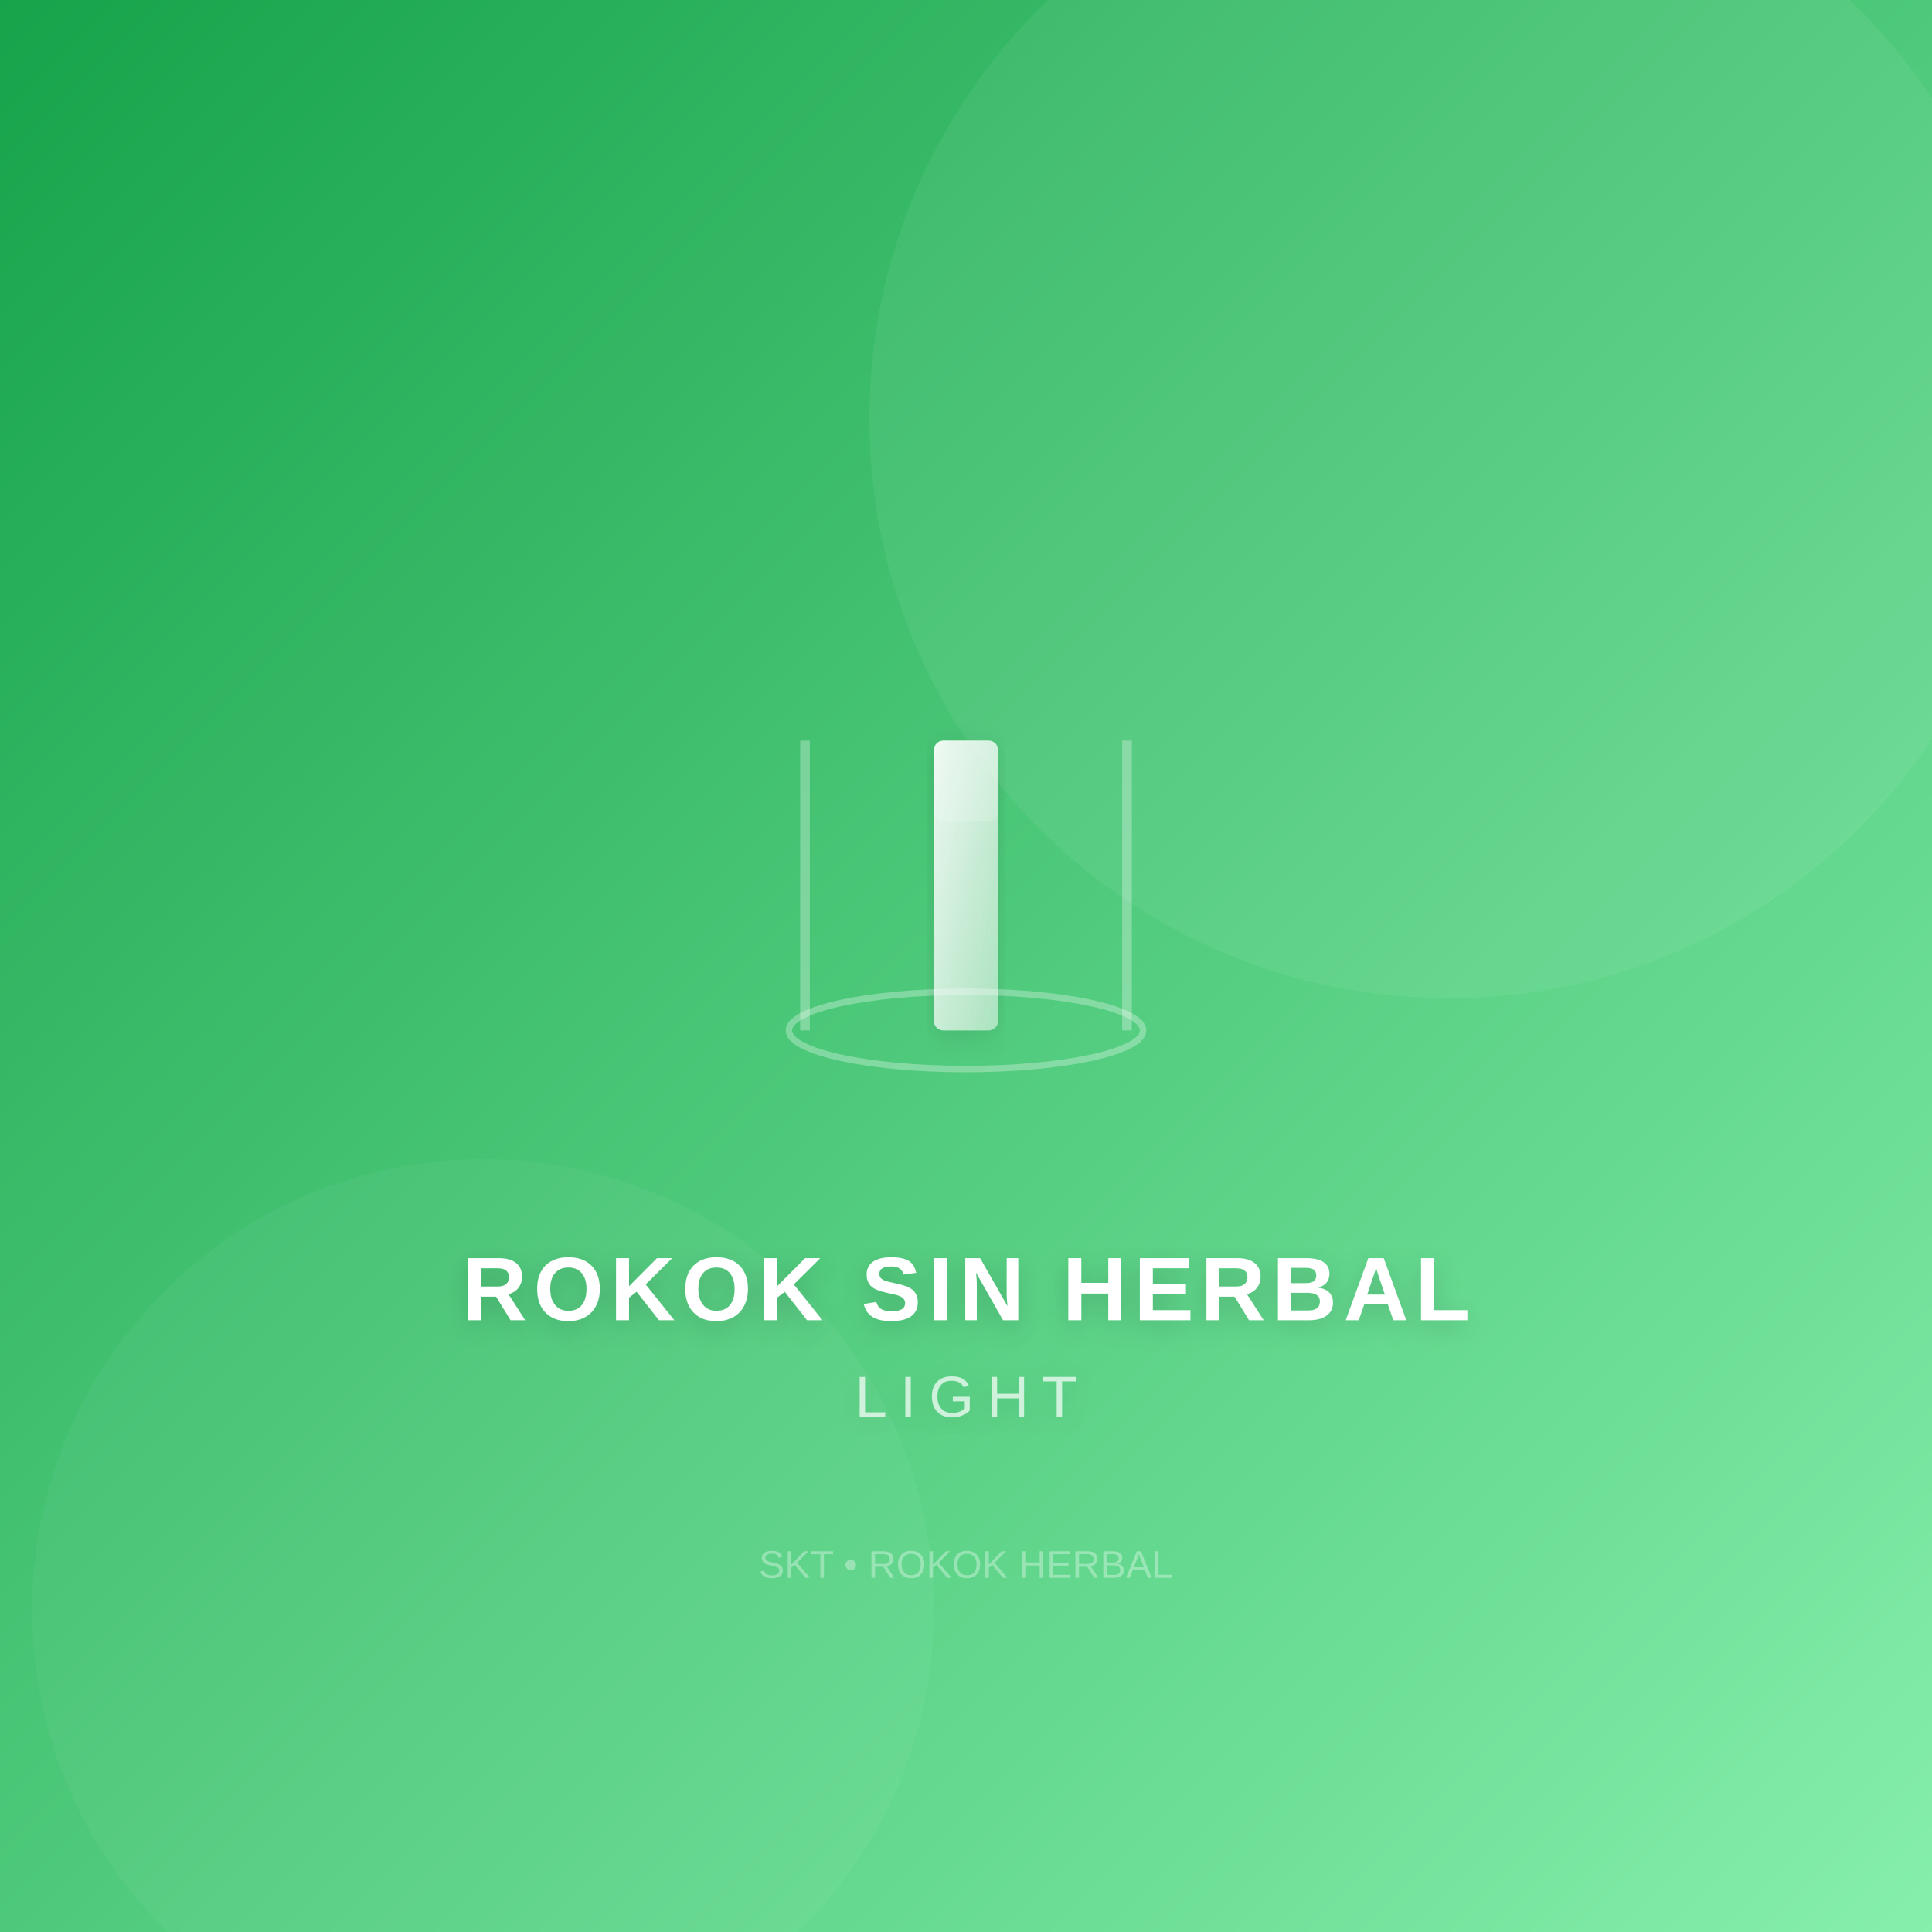
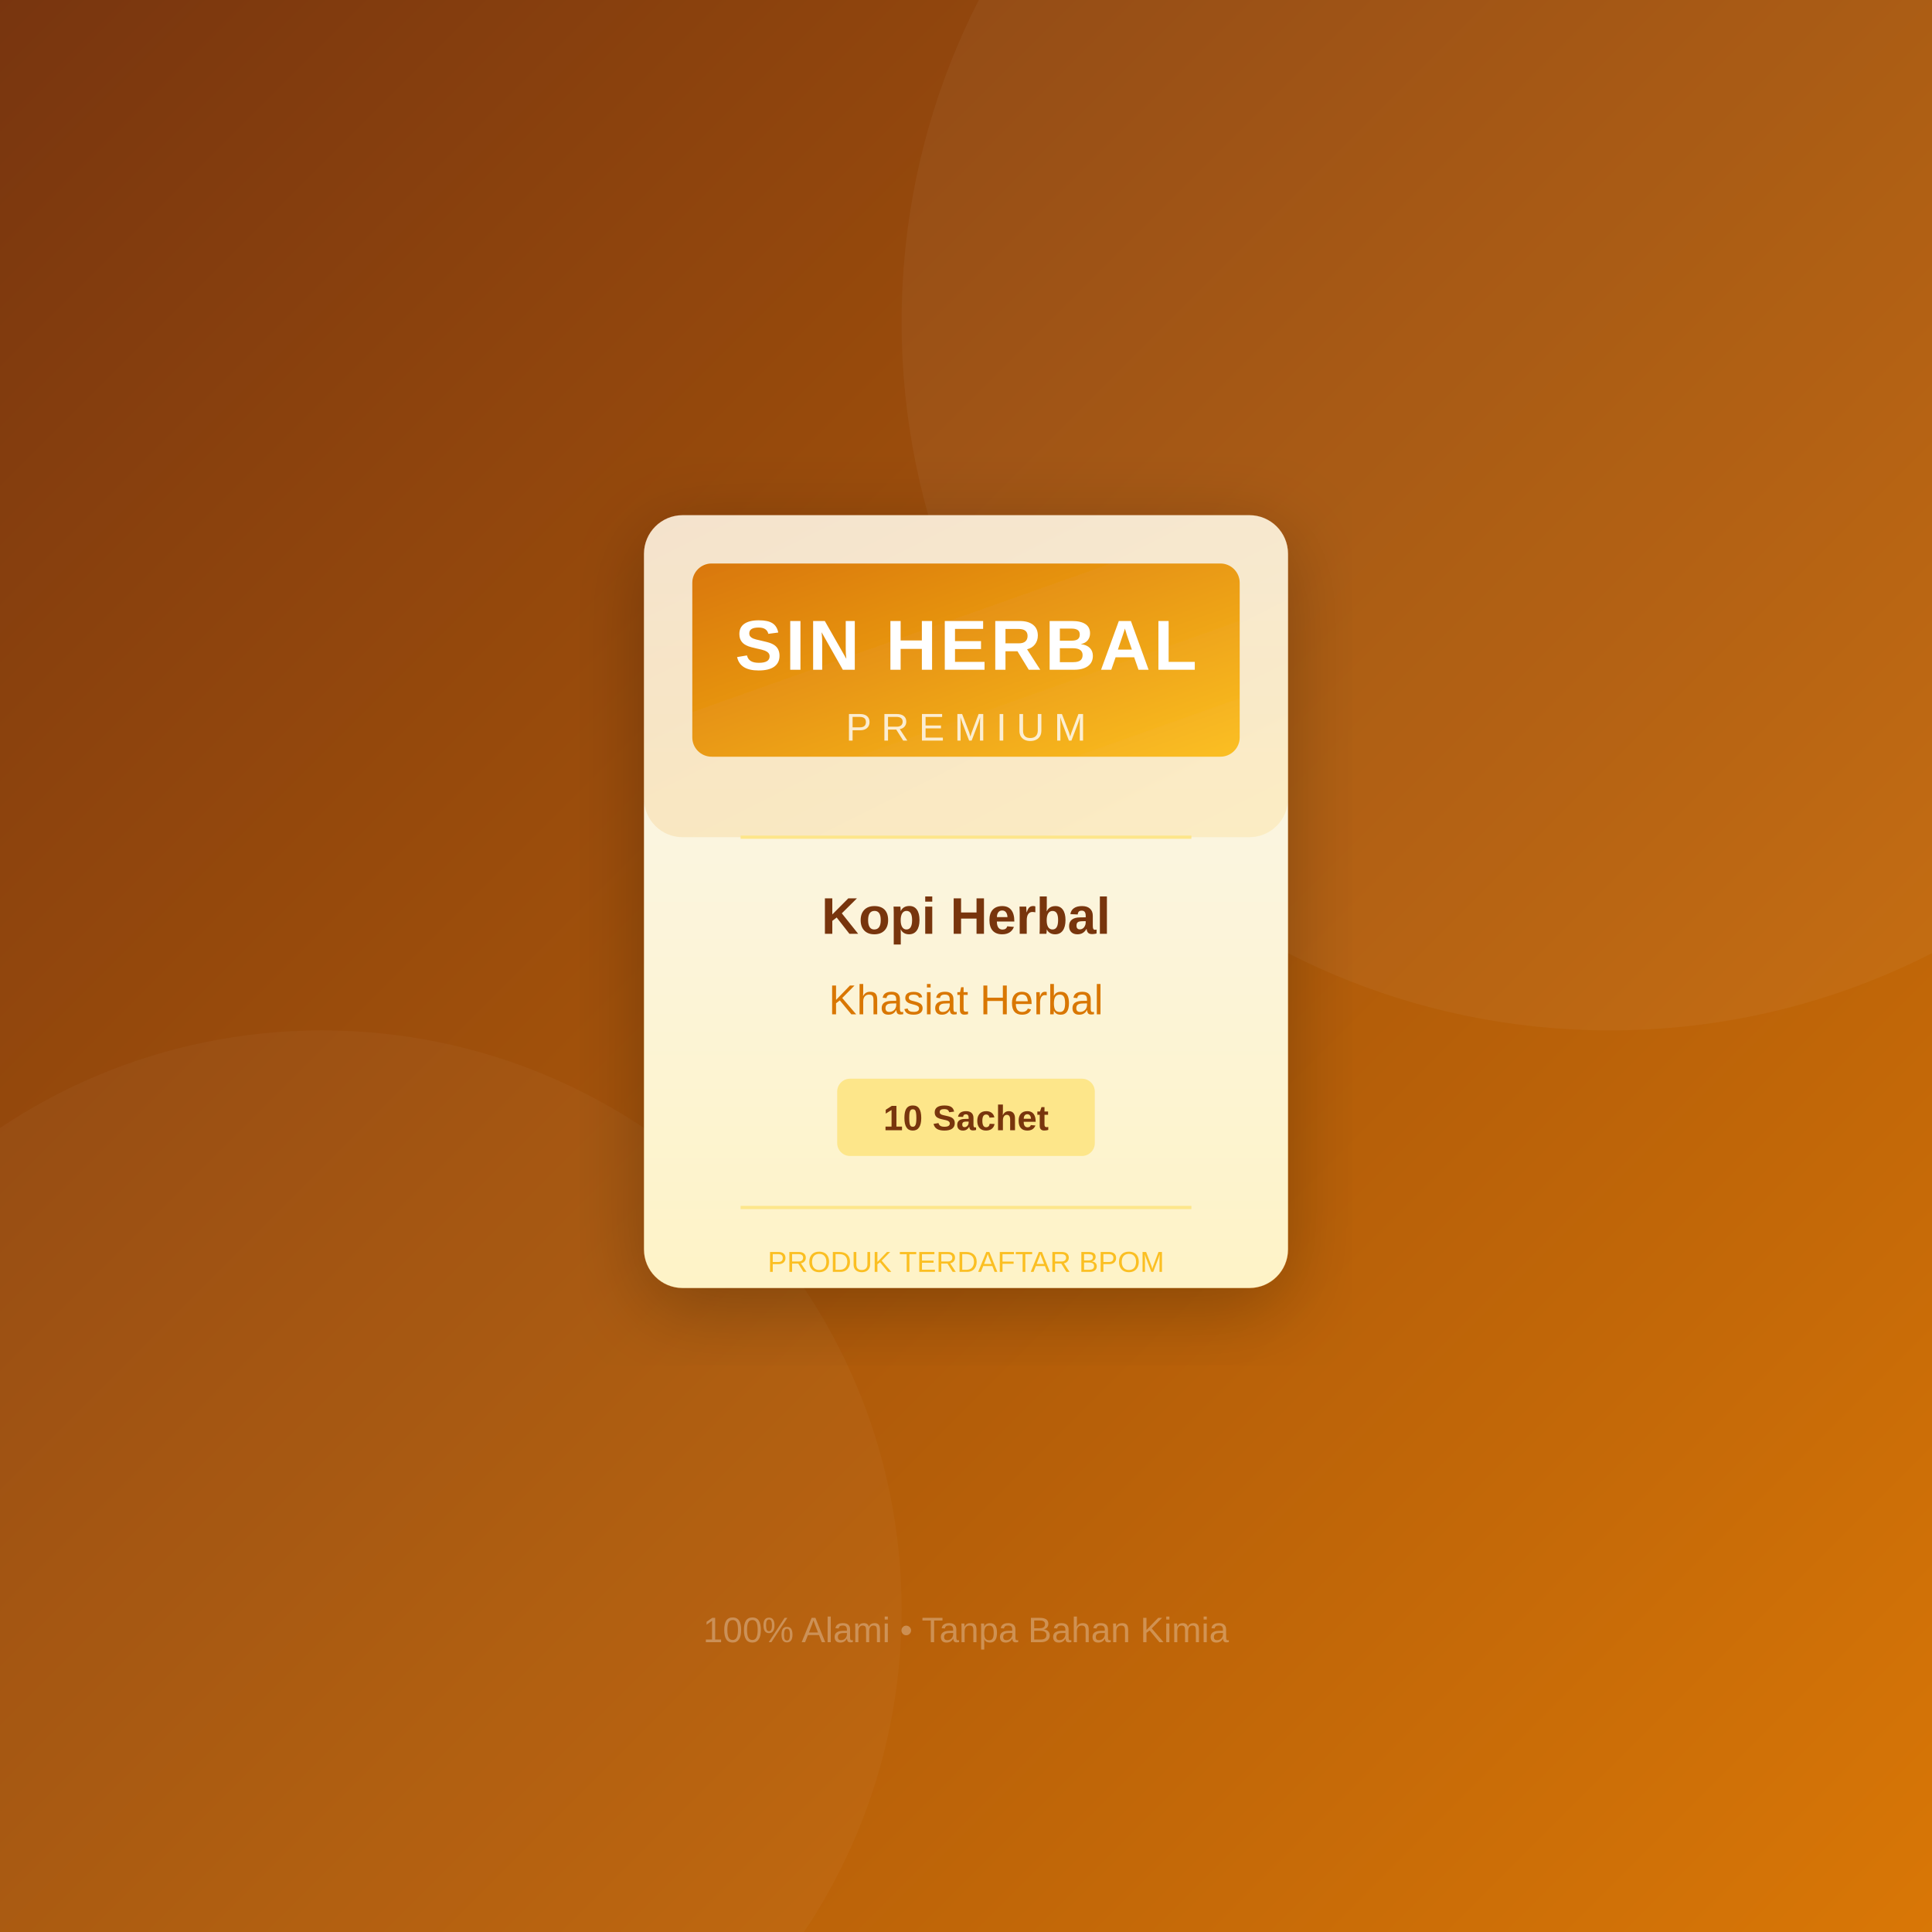
<svg xmlns="http://www.w3.org/2000/svg" width="600" height="600" viewBox="0 0 600 600">
  <defs>
    <linearGradient id="bg" x1="0%" y1="0%" x2="100%" y2="100%">
-       <stop offset="0%" style="stop-color:#16a34a" />
-       <stop offset="100%" style="stop-color:#86efac" />
+       <stop offset="0%" style="stop-color:#78350f" />
+       <stop offset="100%" style="stop-color:#d97706" />
    </linearGradient>
-     <linearGradient id="leaf" x1="0%" y1="0%" x2="100%" y2="100%">
-       <stop offset="0%" style="stop-color:rgba(255,255,255,0.9)" />
-       <stop offset="100%" style="stop-color:rgba(255,255,255,0.5)" />
+     <linearGradient id="pack" x1="0%" y1="0%" x2="0%" y2="100%">
+       <stop offset="0%" style="stop-color:#F9F6F0" />
+       <stop offset="100%" style="stop-color:#FEF3C7" />
+     </linearGradient>
+     <linearGradient id="ribbon" x1="0%" y1="0%" x2="100%" y2="100%">
+       <stop offset="0%" style="stop-color:#d97706" />
+       <stop offset="100%" style="stop-color:#fbbf24" />
    </linearGradient>
    <filter id="shadow">
-       <feDropShadow dx="0" dy="2" stdDeviation="4" flood-color="rgba(0,0,0,0.15)" />
+       <feDropShadow dx="0" dy="6" stdDeviation="12" flood-color="rgba(0,0,0,0.25)" />
    </filter>
  </defs>
  <rect width="600" height="600" fill="url(#bg)" rx="0" />
-   <circle cx="450" cy="130" r="180" fill="rgba(255,255,255,0.06)" />
-   <circle cx="150" cy="500" r="140" fill="rgba(255,255,255,0.04)" />
-   <g transform="translate(300,270)">
-     <line x1="-50" y1="50" x2="-50" y2="-40" stroke="rgba(255,255,255,0.3)" stroke-width="3" />
-     <line x1="50" y1="50" x2="50" y2="-40" stroke="rgba(255,255,255,0.3)" stroke-width="3" />
-     <ellipse cx="0" cy="50" rx="55" ry="12" fill="none" stroke="rgba(255,255,255,0.3)" stroke-width="2" />
-     <rect x="-10" y="-40" width="20" height="90" rx="3" fill="url(#leaf)" filter="url(#shadow)" />
-     <rect x="-10" y="-40" width="20" height="25" rx="3" fill="rgba(255,255,255,0.15)" />
+   <circle cx="500" cy="100" r="220" fill="rgba(255,255,255,0.04)" />
+   <circle cx="100" cy="500" r="180" fill="rgba(255,255,255,0.03)" />
+   <g transform="translate(300,280)" filter="url(#shadow)">
+     <rect x="-100" y="-120" width="200" height="240" rx="12" fill="url(#pack)" />
+     <rect x="-100" y="-120" width="200" height="100" rx="12" fill="url(#ribbon)" opacity="0.15" />
+     <rect x="-85" y="-105" width="170" height="60" rx="6" fill="url(#ribbon)" />
+     <text x="0" y="-72" font-family="Arial,Helvetica,sans-serif" font-weight="bold" font-size="22" fill="white" text-anchor="middle" letter-spacing="1">SIN HERBAL</text>
+     <text x="0" y="-50" font-family="Arial,Helvetica,sans-serif" font-weight="300" font-size="12" fill="rgba(255,255,255,0.8)" text-anchor="middle" letter-spacing="3">PREMIUM</text>
+     <line x1="-70" y1="-20" x2="70" y2="-20" stroke="#FDE68A" stroke-width="1" />
+     <text x="0" y="10" font-family="Arial,Helvetica,sans-serif" font-weight="bold" font-size="16" fill="#78350f" text-anchor="middle">Kopi Herbal</text>
+     <text x="0" y="35" font-family="Arial,Helvetica,sans-serif" font-size="13" fill="#d97706" text-anchor="middle">Khasiat Herbal</text>
+     <rect x="-40" y="55" width="80" height="24" rx="4" fill="#FDE68A" />
+     <text x="0" y="71" font-family="Arial,Helvetica,sans-serif" font-weight="bold" font-size="11" fill="#78350f" text-anchor="middle">10 Sachet</text>
+     <line x1="-70" y1="95" x2="70" y2="95" stroke="#FDE68A" stroke-width="1" />
+     <text x="0" y="115" font-family="Arial,Helvetica,sans-serif" font-size="9" fill="#fbbf24" text-anchor="middle">PRODUK TERDAFTAR BPOM</text>
  </g>
-   <g transform="translate(300,410)" filter="url(#shadow)">
-     <text x="0" y="0" font-family="Arial,Helvetica,sans-serif" font-weight="bold" font-size="28" fill="white" text-anchor="middle" letter-spacing="2">ROKOK SIN HERBAL</text>
-     <text x="0" y="30" font-family="Arial,Helvetica,sans-serif" font-weight="300" font-size="18" fill="rgba(255,255,255,0.7)" text-anchor="middle" letter-spacing="4">LIGHT</text>
-   </g>
-   <g transform="translate(300,490)">
-     <text x="0" y="0" font-family="Arial,Helvetica,sans-serif" font-size="12" fill="rgba(255,255,255,0.35)" text-anchor="middle">SKT • ROKOK HERBAL</text>
+   <g transform="translate(300,510)">
+     <text x="0" y="0" font-family="Arial,Helvetica,sans-serif" font-size="11" fill="rgba(255,255,255,0.3)" text-anchor="middle">100% Alami • Tanpa Bahan Kimia</text>
  </g>
</svg>
